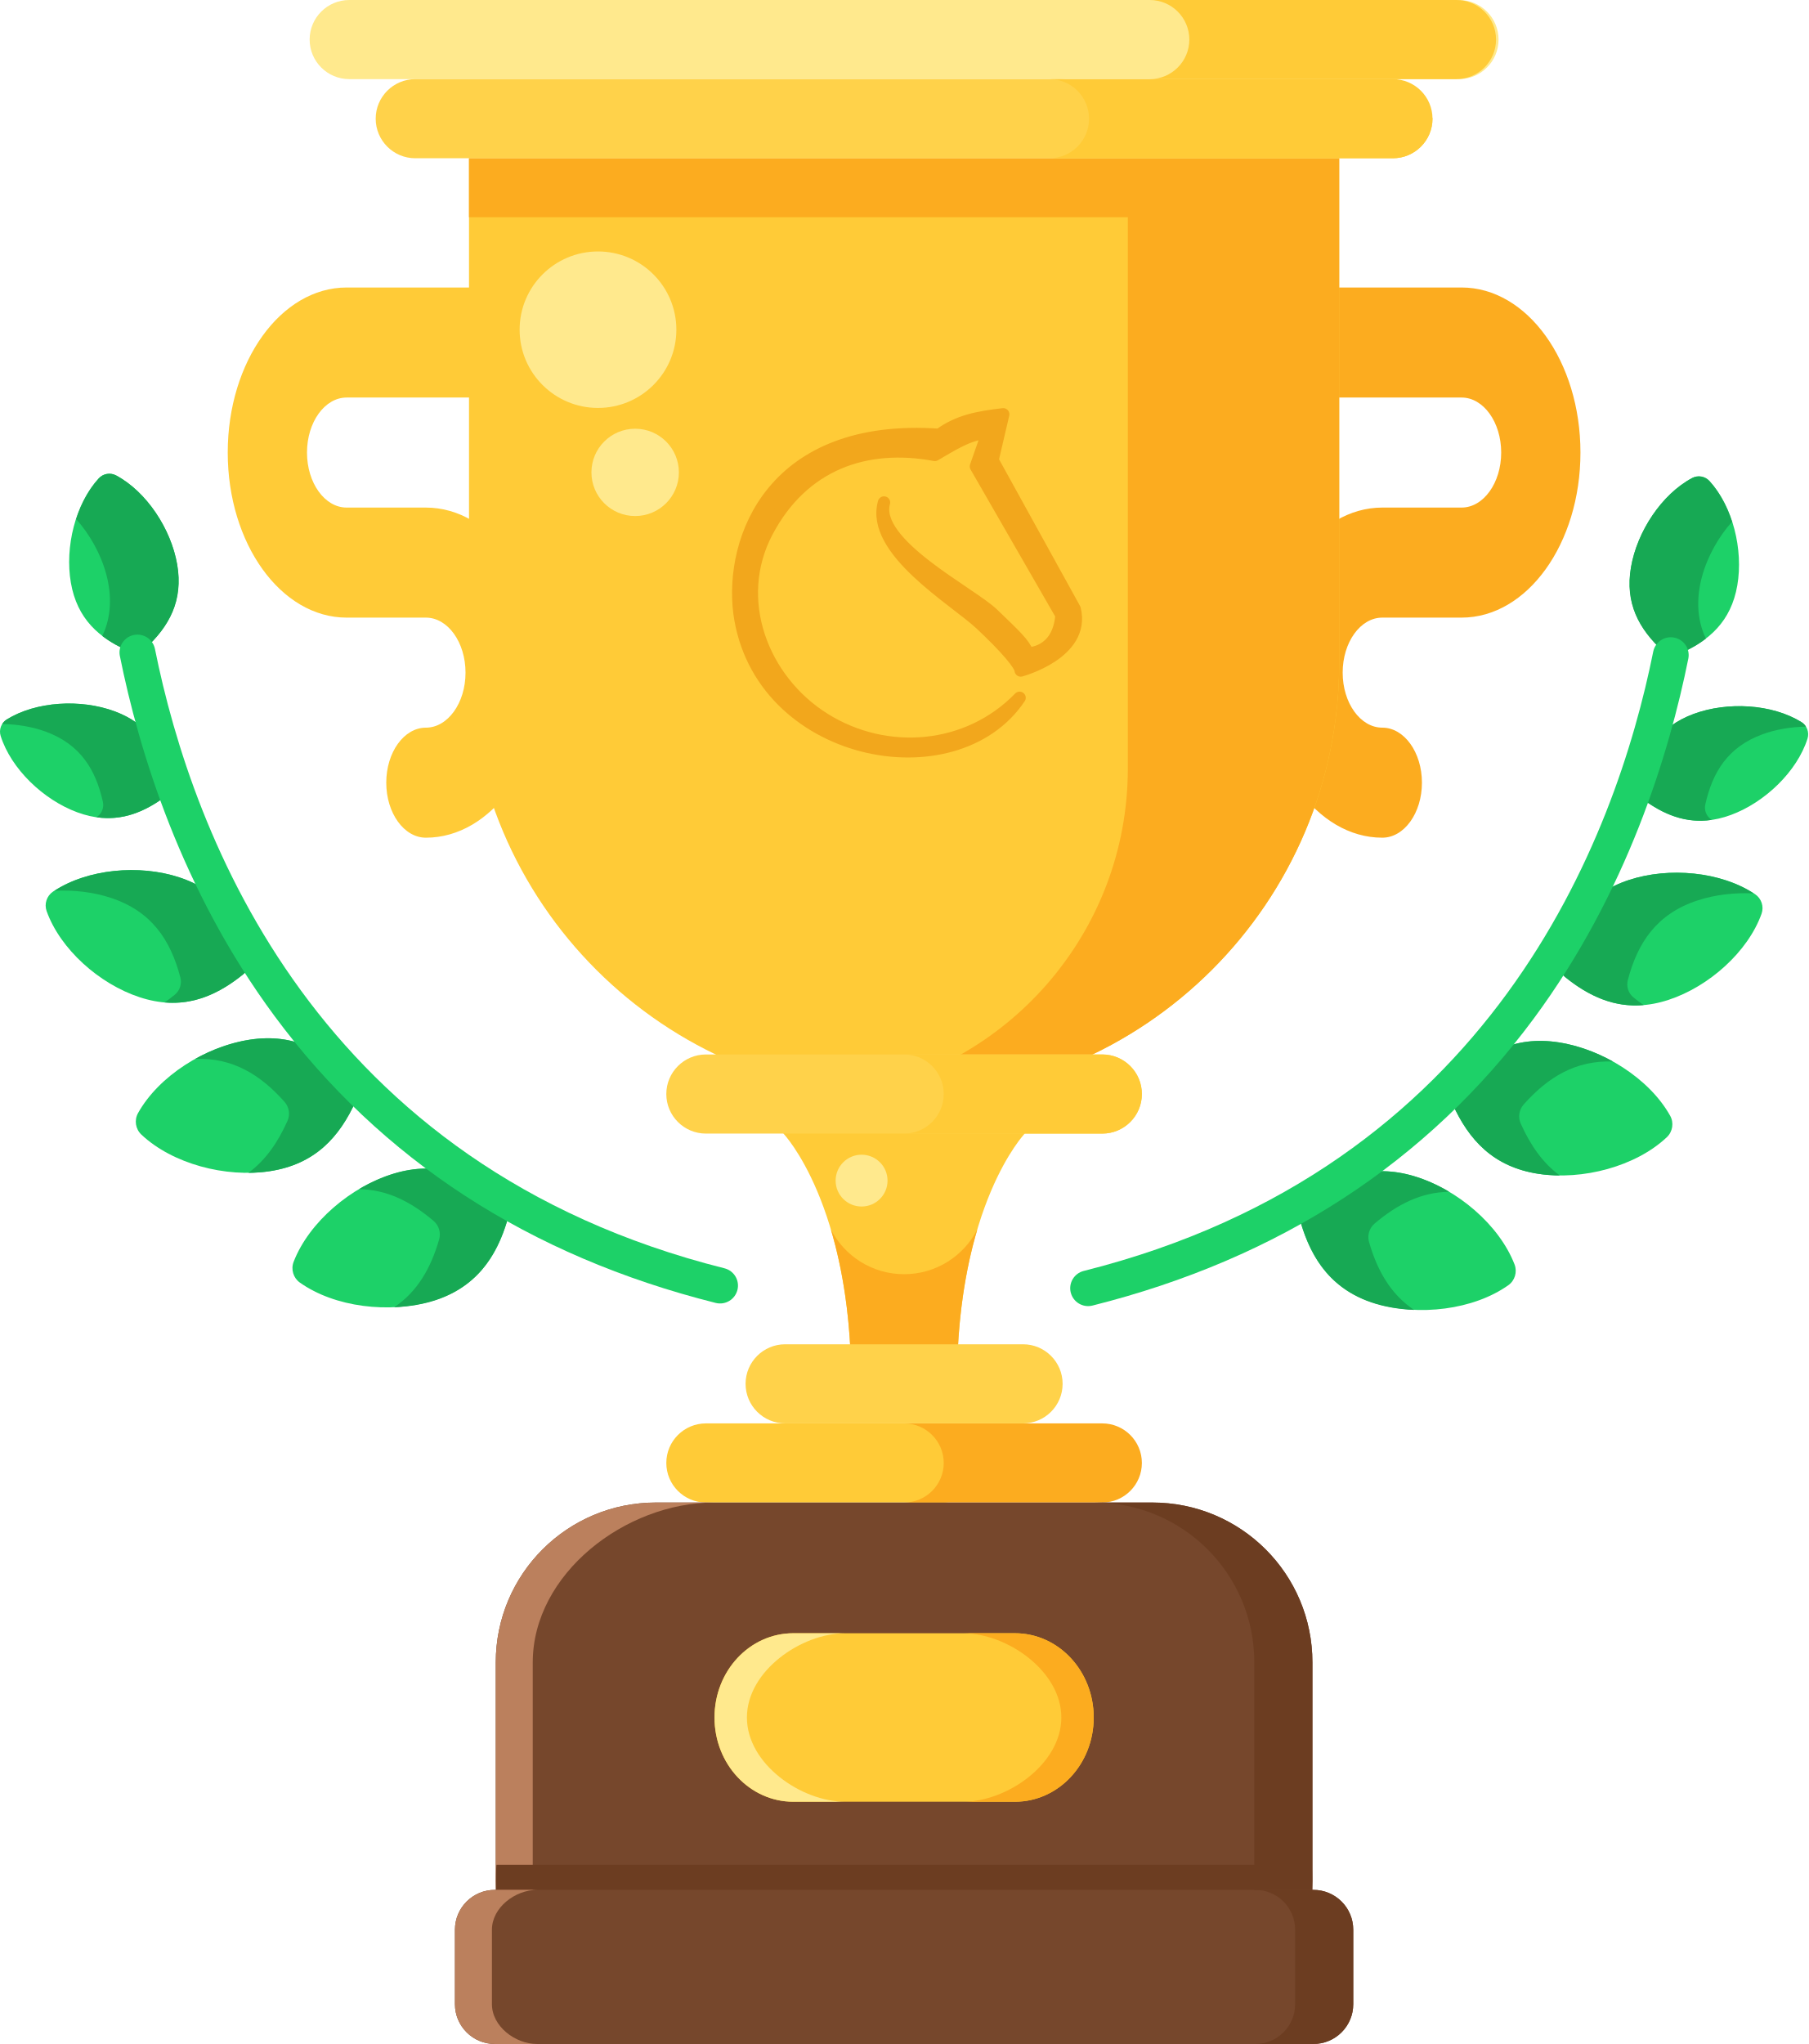
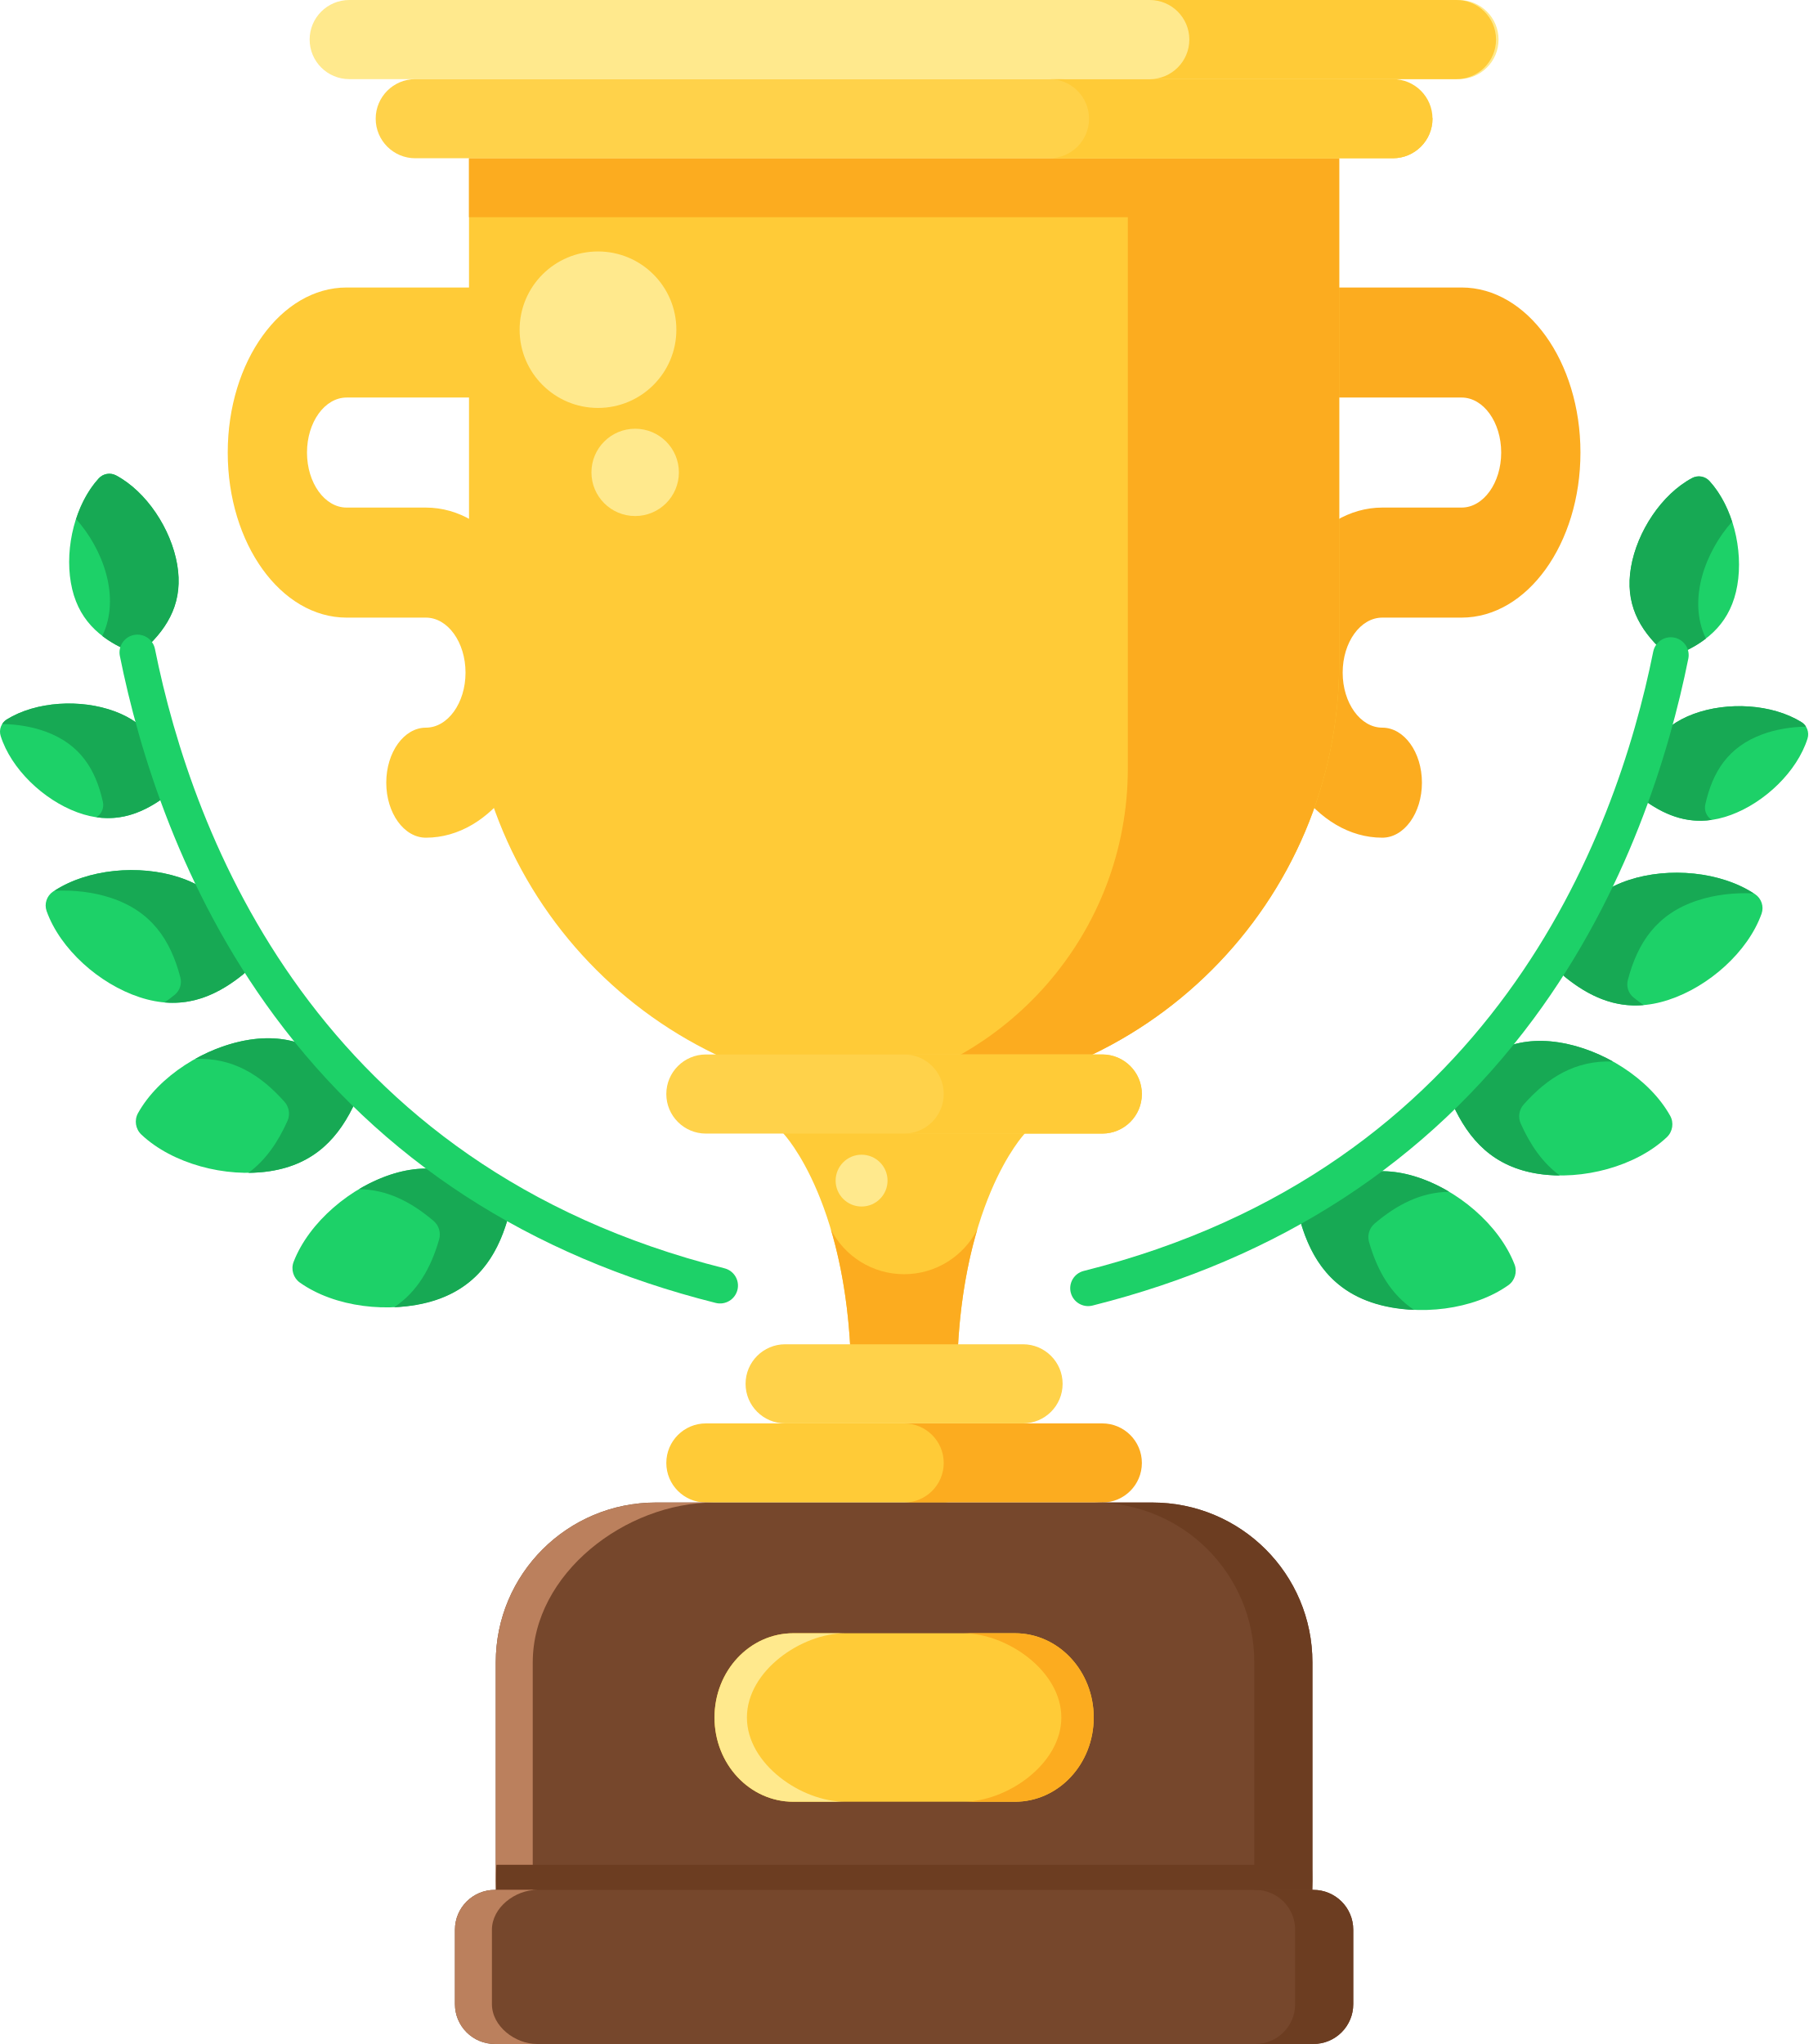
<svg xmlns="http://www.w3.org/2000/svg" width="416.44" height="470.66">
  <g transform="matrix(.60848 0 0 .60733 52.45 79.852)">
    <path d="M256 283.31h45.667v15S276 325.185 276 393.185h-40c0-68-25.667-94.875-25.667-94.875v-15z" fill="#ffcb37" />
    <path d="M256 393.19h-20c0-24.681-3.382-43.939-7.69-58.466 5.171 10.033 15.625 16.898 27.69 16.898s22.519-6.866 27.69-16.899c-4.308 14.527-7.69 33.786-7.69 58.467z" fill="#fcac1f" />
    <path d="M256 19.243H45c-8.284 0-15 9.34-15 20.86s6.716 20.86 15 20.86h30c24.853 0 45 28.018 45 62.581s-20.147 62.581-45 62.581c-8.284 0-15-9.34-15-20.86s6.716-20.86 15-20.86 15-9.34 15-20.86-6.716-20.86-15-20.86H45c-24.853 0-45-28.018-45-62.581s20.147-62.581 45-62.581h211" fill="#ffcb37" />
    <path d="M256-22.478h211c24.853 0 45 28.018 45 62.581s-20.147 62.581-45 62.581h-30c-8.284 0-15 9.34-15 20.86s6.716 20.86 15 20.86 15 9.34 15 20.86-6.716 20.86-15 20.86c-24.853 0-45-28.018-45-62.581s20.147-62.581 45-62.581h30c8.284 0 15-9.34 15-20.86s-6.716-20.86-15-20.86H256" fill="#fcac1f" />
    <path d="M256 284.52c90.954 0 164.69-73.732 164.69-164.69V-71.48H91.32v191.31c0 90.954 73.732 164.69 164.69 164.69z" fill="#ffcb37" />
    <path d="M91.316-71.478v22.361h249.37v208.95c0 62.541-46.047 114.32-106.09 123.3a166.39 166.39 0 0021.398 1.383c90.953 0 164.69-73.732 164.69-164.69v-191.31h-80z" fill="#fcac1f" />
    <path d="M46-101.48h420c8.284 0 15-6.716 15-15s-6.716-15-15-15H46c-8.284 0-15 6.716-15 15s6.716 15 15 15z" fill="#ffe98d" />
    <path d="M71-71.478h370c8.284 0 15-6.716 15-15s-133.14-15-141.42-15H71c-8.284 0-15 6.716-15 15s6.716 15 15 15zm110 339.79h150c8.284 0 15 6.716 15 15s-6.716 15-15 15H181c-8.284 0-15-6.716-15-15 0-8.285 6.716-15 15-15z" fill="#ffd24a" />
    <path d="M271 283.31c0-8.284-6.716-15-15-15h75c8.284 0 15 6.716 15 15s-6.716 15-15 15h-75c8.284 0 15-6.716 15-15zm-90 124.88h76.989c8.284 0 28.011 6.716 28.011 15 0 0-6.716 15-15 15h-90c-8.284 0-15-6.716-15-15 0-8.285 6.716-15 15-15z" fill="#ffcb37" />
    <path d="M271 423.19c0-8.284-6.716-15-15-15h75c8.284 0 15 6.716 15 15s-6.716 15-15 15h-75c8.284 0 15-6.716 15-15z" fill="#fcac1f" />
    <path d="M211 378.19h90c8.284 0 15 6.716 15 15s-6.716 15-15 15h-90c-8.284 0-15-6.716-15-15 0-8.285 6.716-15 15-15z" fill="#ffd24a" />
    <path d="M326-86.478c0-8.284-6.716-15-15-15h130c8.284 0 15 6.716 15 15s-6.716 15-15 15H311c8.284 0 15-6.716 15-15z" fill="#ffcb37" />
    <circle cx="154.21" cy="47.62" r="16.551" fill="#ffe98d" />
    <circle cx="140.14" cy="-6.478" r="29.664" fill="#ffe98d" />
-     <path d="M293.52 25.596c-9.207 1.09-16.829 2.353-24.222 7.784-62.957-4.43-79.198 39.26-75.617 67.52 7.337 54.388 81.48 68.925 106.03 32.18-19.417 20.079-50.28 22.834-73.878 8.047s-35.245-45.373-21.71-71.005c13.537-25.633 37.335-33.998 63.51-29.12 6.34-3.699 13.63-8.4 19.97-8.315l-4.421 12.677 32.39 56.357c-1.144 14.75-12.76 14.535-12.76 14.535-1.5-3.838-4.868-6.869-13.235-14.942s-45.555-26.551-41.182-42.281c-5.221 18.177 26.896 36.92 36.623 46.08 9.726 9.16 14.92 15.342 15.115 17.626 0 0 24.5-6.532 20.445-23.29l-31.112-56.45zm6.908 94.921v.02z" fill="#f2a71c" stroke="#f2a71c" stroke-linejoin="round" stroke-width="4.667" />
    <path d="M348.96-131.48c8.284 0 15 6.716 15 15s-6.716 15-15 15h116.09c8.284 0 15-6.716 15-15s-6.716-15-15-15z" fill="#ffcb37" />
    <circle transform="scale(-1 1)" cx="-239.91" cy="316.14" r="9.824" fill="#ffe98d" />
    <g stroke-width="1.333">
      <path d="M27.297 354.8c-2.473-1.758-3.454-5.023-2.364-7.854 5.824-15.099 21.753-28.596 37.948-33.473 16.383-4.933 29.209.113 41.014 10.17a6.76 6.76 0 012.106 6.99c-4.289 14.904-12.2 26.193-28.582 31.126-16.196 4.874-36.927 2.414-50.122-6.96zm-60.014-56.139c-2.2-2.086-2.72-5.458-1.243-8.107 7.88-14.138 25.537-25.276 42.256-27.84 16.914-2.595 28.908 4.197 39.19 15.803a6.755 6.755 0 011.106 7.22c-6.331 14.156-15.738 24.227-32.653 26.821-16.716 2.564-36.903-2.77-48.657-13.897zm-35.837-84.708a6.38 6.38 0 012.43-7.394c12.736-8.58 32.466-10.424 47.714-5.412 15.425 5.072 22.66 15.967 26.374 30.207a6.415 6.415 0 01-2.161 6.585c-11.437 9.26-23.728 13.74-39.151 8.67-15.249-5.01-30.04-18.194-35.206-32.656zm-17.399-66.418a5.447 5.447 0 012.308-6.225c11.129-6.906 27.998-7.85 40.837-3.094 12.983 4.81 18.804 14.327 21.518 26.579a5.474 5.474 0 01-2.054 5.545c-10.04 7.527-20.655 10.956-33.642 6.148-12.835-4.757-25.023-16.461-28.967-28.952zm37.119-97.682a5.439 5.439 0 016.542-1.124c11.55 6.17 20.82 20.302 23.136 33.79 2.343 13.65-2.978 23.456-12.223 31.942a5.48 5.48 0 01-5.829 1c-11.544-4.918-19.83-12.386-22.17-26.036-2.318-13.492 1.705-29.903 10.544-39.572z" fill="#1dd168" />
      <path d="M80.021 338.42a6.76 6.76 0 00-2.105-6.99c-8.551-7.287-17.646-11.916-28.232-12.054 4.227-2.52 8.684-4.531 13.166-5.88 16.382-4.932 29.211.113 41.014 10.17a6.753 6.753 0 012.106 6.992c-5.85 20.327-18.697 32.409-42.981 33.503 8.843-5.961 13.906-14.883 17.032-25.74zM22.61 293.508a6.769 6.769 0 00-1.105-7.22c-9.154-10.331-19.673-16.828-33.801-16.304 6.503-3.628 13.61-6.197 20.56-7.261 16.913-2.595 28.907 4.197 39.19 15.804a6.756 6.756 0 011.105 7.219c-6.33 14.156-15.738 24.228-32.653 26.822-2.62.402-5.331.609-8.076.63 6.498-4.792 11.148-11.564 14.78-19.69zm-42.701-47.803a6.41 6.41 0 002.164-6.583c-3.716-14.238-10.95-25.138-26.376-30.206-6.562-2.157-13.954-3.036-21.263-2.661 12.749-8.302 32.157-10.049 47.215-5.102 15.423 5.07 22.66 15.967 26.373 30.207a6.407 6.407 0 01-2.161 6.581c-9.02 7.304-18.574 11.631-29.777 10.648 1.288-.9 2.563-1.86 3.825-2.884zm-29.215-67.617a5.469 5.469 0 002.055-5.542c-2.716-12.255-8.535-21.77-21.52-26.582-5.101-1.886-10.838-2.86-16.6-2.934a5.339 5.339 0 011.713-1.73c11.128-6.91 28.001-7.852 40.836-3.098 12.987 4.809 18.807 14.326 21.519 26.582a5.469 5.469 0 01-2.055 5.542c-8.09 6.068-16.556 9.465-26.334 8.038.13-.092.258-.177.386-.276zm-8.077-112.77c1.898-5.863 4.795-11.253 8.585-15.4a5.439 5.439 0 016.542-1.124c11.55 6.17 20.82 20.303 23.137 33.791 2.343 13.65-2.978 23.456-12.224 31.942a5.48 5.48 0 01-5.828 1c-3.829-1.63-7.291-3.554-10.307-5.882 7.138-14.863.054-33.157-9.905-44.327z" fill="#17a954" />
      <path d="M192.92 357.6a6.767 6.767 0 00-4.916-8.216c-154.36-38.816-201.31-163.83-215.57-234.9a6.772 6.772 0 00-13.279 2.66c7.2 35.919 23.21 88.78 58.592 136.65 40.205 54.397 96.376 90.98 166.95 108.72a6.772 6.772 0 008.216-4.916z" fill="#1dd168" />
    </g>
    <g stroke-width="1.333">
      <path d="M484.7 355.8c2.473-1.758 3.454-5.023 2.364-7.854-5.824-15.099-21.753-28.596-37.948-33.473-16.383-4.933-29.209.113-41.014 10.17a6.76 6.76 0 00-2.106 6.99c4.289 14.904 12.2 26.193 28.582 31.126 16.196 4.874 36.927 2.414 50.122-6.96zm60.014-56.139c2.2-2.086 2.72-5.458 1.243-8.107-7.88-14.138-25.537-25.276-42.256-27.84-16.914-2.595-28.908 4.197-39.19 15.803a6.755 6.755 0 00-1.106 7.22c6.331 14.156 15.738 24.227 32.653 26.821 16.716 2.564 36.903-2.77 48.657-13.897zm35.837-84.708a6.38 6.38 0 00-2.43-7.394c-12.736-8.58-32.466-10.424-47.714-5.412-15.425 5.072-22.66 15.967-26.374 30.207a6.415 6.415 0 002.161 6.585c11.437 9.26 23.728 13.74 39.151 8.67 15.249-5.01 30.04-18.194 35.206-32.656zm17.399-66.418a5.447 5.447 0 00-2.308-6.225c-11.129-6.906-27.998-7.85-40.837-3.094-12.983 4.81-18.804 14.327-21.518 26.579a5.474 5.474 0 002.054 5.545c10.04 7.527 20.655 10.956 33.642 6.148 12.835-4.757 25.023-16.461 28.967-28.952zm-37.119-97.682a5.439 5.439 0 00-6.542-1.124c-11.55 6.17-20.82 20.302-23.136 33.79-2.343 13.65 2.978 23.456 12.223 31.942a5.48 5.48 0 005.829 1c11.544-4.918 19.83-12.386 22.17-26.036 2.318-13.492-1.705-29.903-10.544-39.572z" fill="#1dd168" />
      <path d="M431.98 339.42a6.76 6.76 0 012.105-6.99c8.551-7.287 17.646-11.916 28.232-12.054-4.227-2.52-8.684-4.531-13.166-5.88-16.382-4.932-29.211.113-41.014 10.17a6.753 6.753 0 00-2.106 6.992c5.85 20.327 18.697 32.409 42.981 33.503-8.843-5.961-13.906-14.883-17.032-25.74zm57.411-44.912a6.769 6.769 0 011.105-7.22c9.154-10.331 19.673-16.828 33.801-16.304-6.503-3.628-13.61-6.197-20.56-7.261-16.913-2.595-28.907 4.197-39.19 15.804a6.756 6.756 0 00-1.105 7.219c6.33 14.156 15.738 24.228 32.653 26.822 2.62.402 5.331.609 8.076.63-6.498-4.792-11.148-11.564-14.78-19.69zm42.701-47.803a6.41 6.41 0 01-2.164-6.583c3.716-14.238 10.95-25.138 26.376-30.206 6.562-2.157 13.954-3.036 21.263-2.661-12.749-8.302-32.157-10.049-47.215-5.102-15.423 5.07-22.66 15.967-26.373 30.207a6.407 6.407 0 002.161 6.581c9.02 7.304 18.574 11.631 29.777 10.648a66.445 66.445 0 01-3.825-2.884zm29.215-67.617a5.469 5.469 0 01-2.055-5.542c2.716-12.255 8.535-21.77 21.52-26.582 5.101-1.886 10.838-2.86 16.6-2.934a5.339 5.339 0 00-1.713-1.73c-11.128-6.91-28.001-7.852-40.836-3.098-12.987 4.809-18.807 14.326-21.519 26.582a5.469 5.469 0 002.055 5.542c8.09 6.068 16.556 9.465 26.334 8.038-.13-.092-.258-.177-.386-.276zm8.077-112.77c-1.898-5.863-4.795-11.253-8.585-15.4a5.439 5.439 0 00-6.542-1.124c-11.55 6.17-20.82 20.303-23.137 33.791-2.343 13.65 2.978 23.456 12.224 31.942a5.48 5.48 0 005.828 1c3.829-1.63 7.291-3.554 10.307-5.882-7.138-14.863-.054-33.157 9.905-44.327z" fill="#17a954" />
      <path d="M319.08 358.6a6.767 6.767 0 014.916-8.216c154.36-38.816 201.31-163.83 215.57-234.9a6.772 6.772 0 0113.279 2.66c-7.2 35.919-23.21 88.78-58.592 136.65-40.205 54.397-96.376 90.98-166.95 108.72a6.772 6.772 0 01-8.216-4.916z" fill="#1dd168" />
    </g>
    <rect x="101.45" y="438.19" width="309.1" height="204.07" ry="60.624" fill="#76472c" paint-order="markers fill stroke" />
    <path d="M349.93 438.19c33.586 0 60.623 27.039 60.623 60.625v82.826c0 33.586-27.037 60.623-60.623 60.623h-22c33.586 0 60.623-27.037 60.623-60.623v-82.826c0-33.586-27.037-60.625-60.623-60.625z" fill="#6c3d21" paint-order="markers fill stroke" />
    <path d="M162.07 438.19c-33.586 0-60.623 27.039-60.623 60.625v82.826c0 33.586 27.037 60.623 60.623 60.623h22c-33.586 0-68.623-27.037-68.623-60.623v-82.826c0-33.586 35.037-60.625 68.623-60.625z" fill="#bb805d" paint-order="markers fill stroke" />
    <rect x="85.997" y="585.05" width="340.01" height="58.43" ry="15.105" fill="#76472c" paint-order="markers fill stroke" />
    <path d="M101.71 575.54c-.119 0-.215 5.906-.215 10.756s.096-1.246.215-1.246h308.58c.119 0 .215 6.096.215 1.246s-.096-10.756-.215-10.756z" fill="#6c3d21" paint-order="markers fill stroke" />
    <path d="M101.1 585.05a15.072 15.072 0 00-15.105 15.106v28.219a15.073 15.073 0 0015.105 15.106h16c-8.368 0-17.105-6.737-17.105-15.106v-28.219c0-8.368 8.737-15.106 17.105-15.106z" fill="#bb805d" paint-order="markers fill stroke" />
    <path d="M410.9 585.05a15.073 15.073 0 0115.106 15.106v28.219a15.073 15.073 0 01-15.106 15.106h-22a15.073 15.073 0 0015.106-15.106v-28.219A15.073 15.073 0 00388.9 585.05z" fill="#6c3d21" paint-order="markers fill stroke" />
  </g>
  <g transform="matrix(2.8172 0 0 3.0107 -120.44 939.74)" stroke-width="1.298" paint-order="markers fill stroke">
    <rect x="101.16" y="-187.22" width="31.003" height="12.887" ry="6.444" fill="#ffcb37" />
    <path d="M107.61-187.22c-3.57 0-6.444 2.874-6.444 6.444s2.874 6.443 6.444 6.443h4.233c-3.57 0-8.03-2.874-8.03-6.444s4.46-6.443 8.03-6.443z" fill="#ffe98d" />
    <path d="M125.72-187.22c3.57 0 6.444 2.874 6.444 6.444s-2.874 6.443-6.444 6.443h-4.233c3.57 0 8.03-2.874 8.03-6.444s-4.46-6.443-8.03-6.443z" fill="#fcac1f" />
  </g>
</svg>
